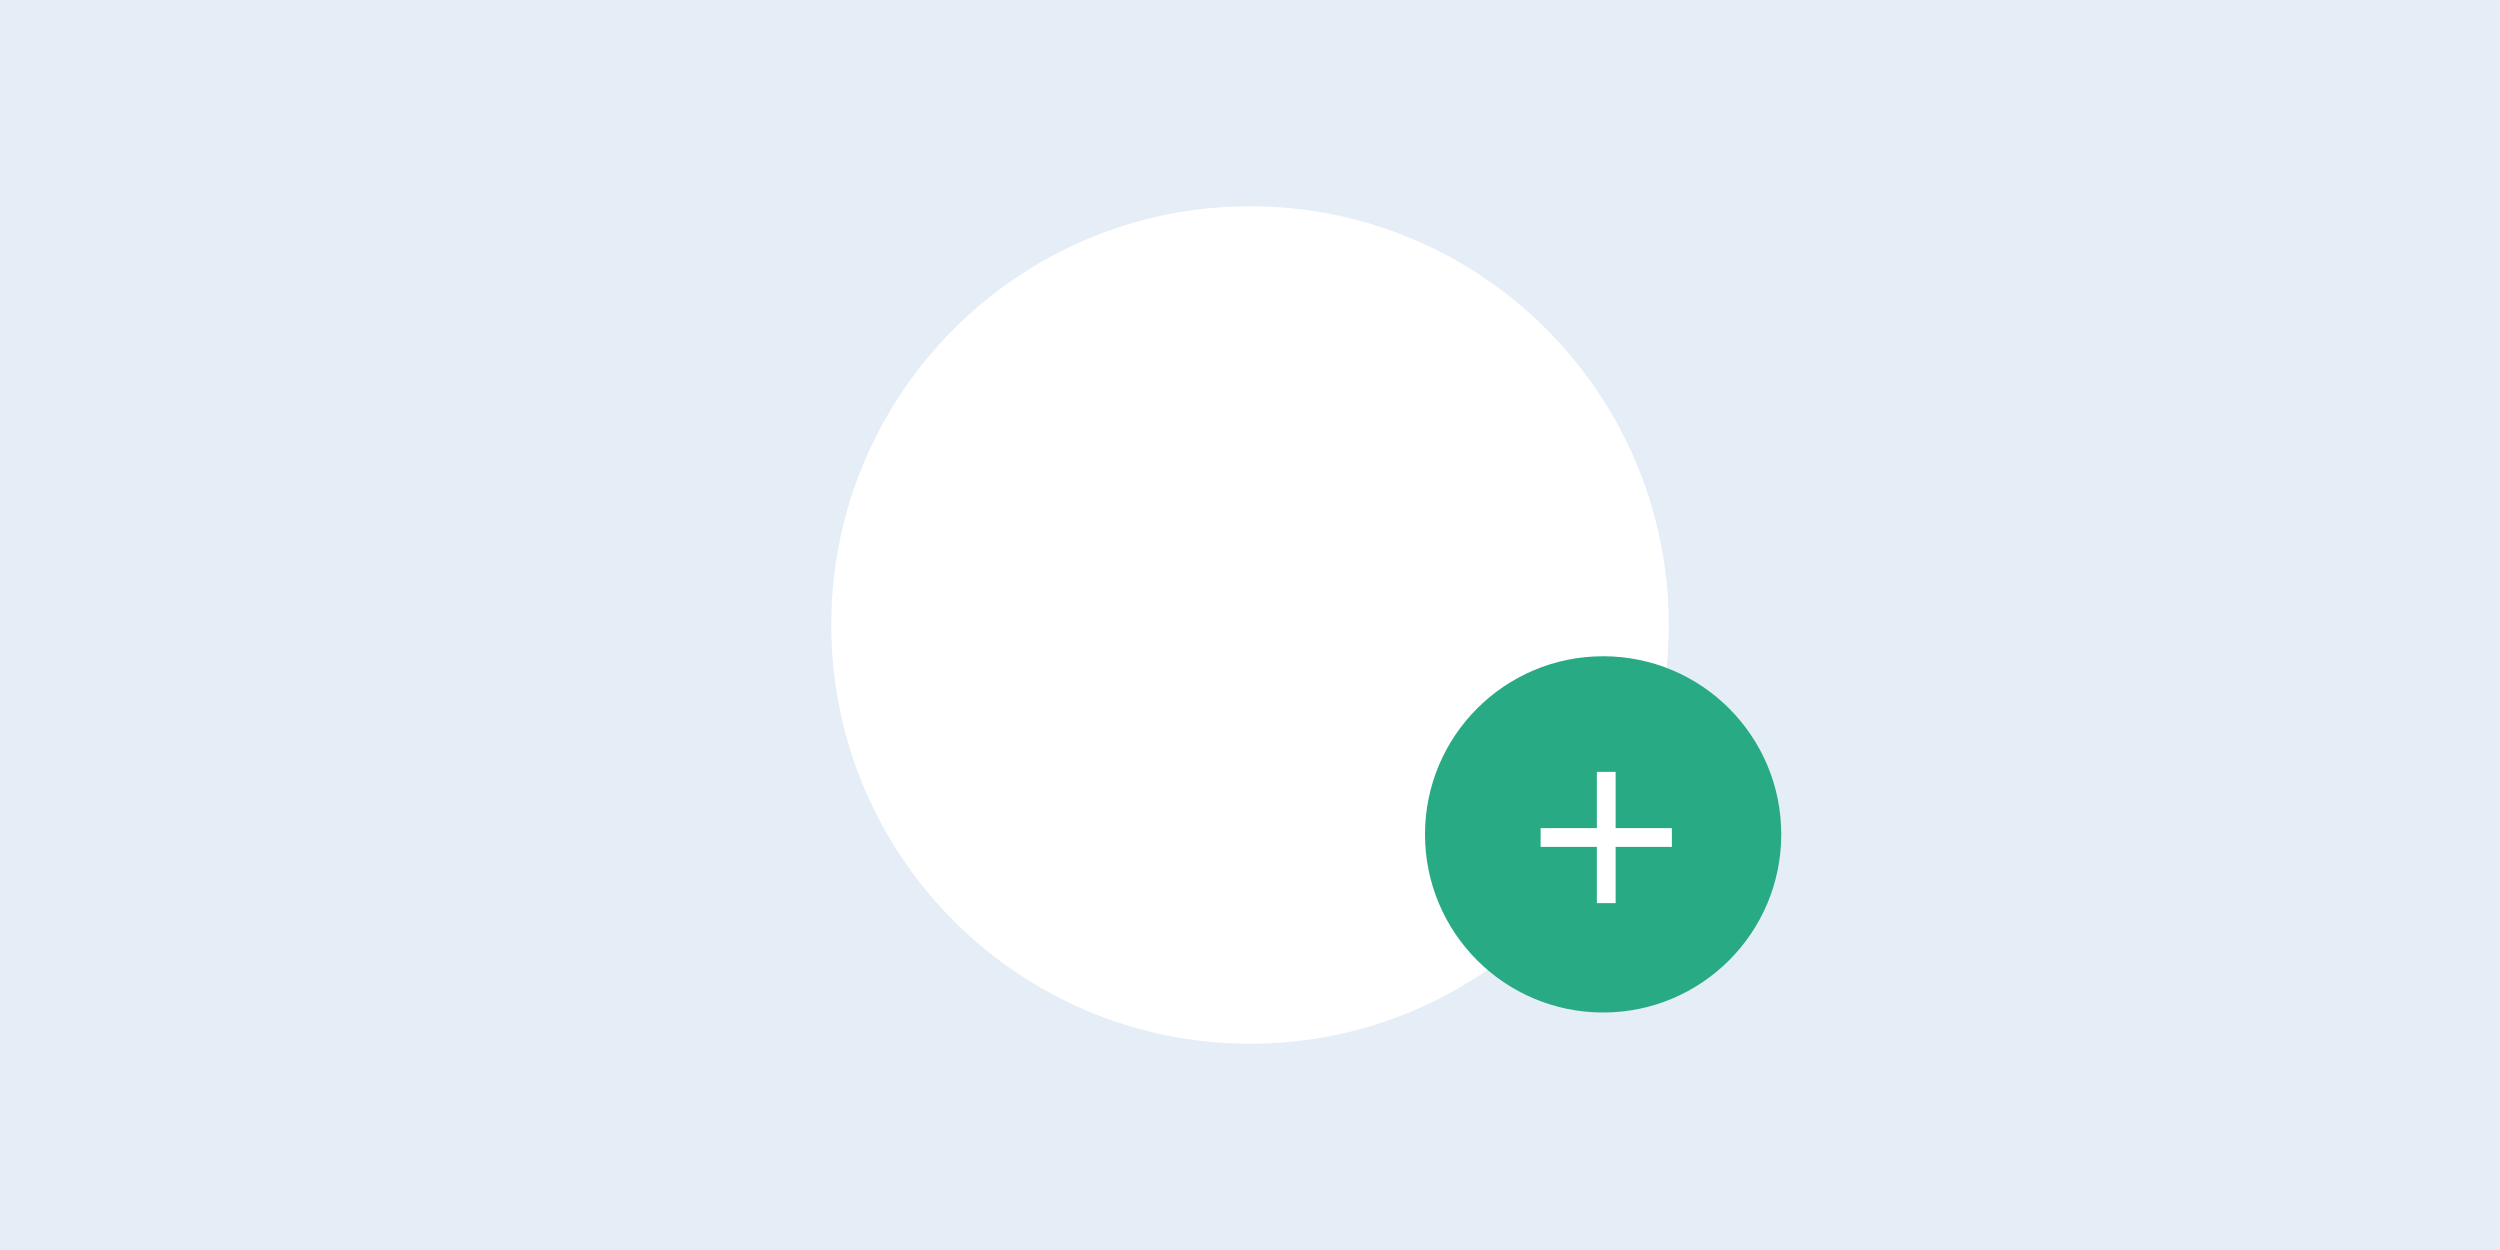
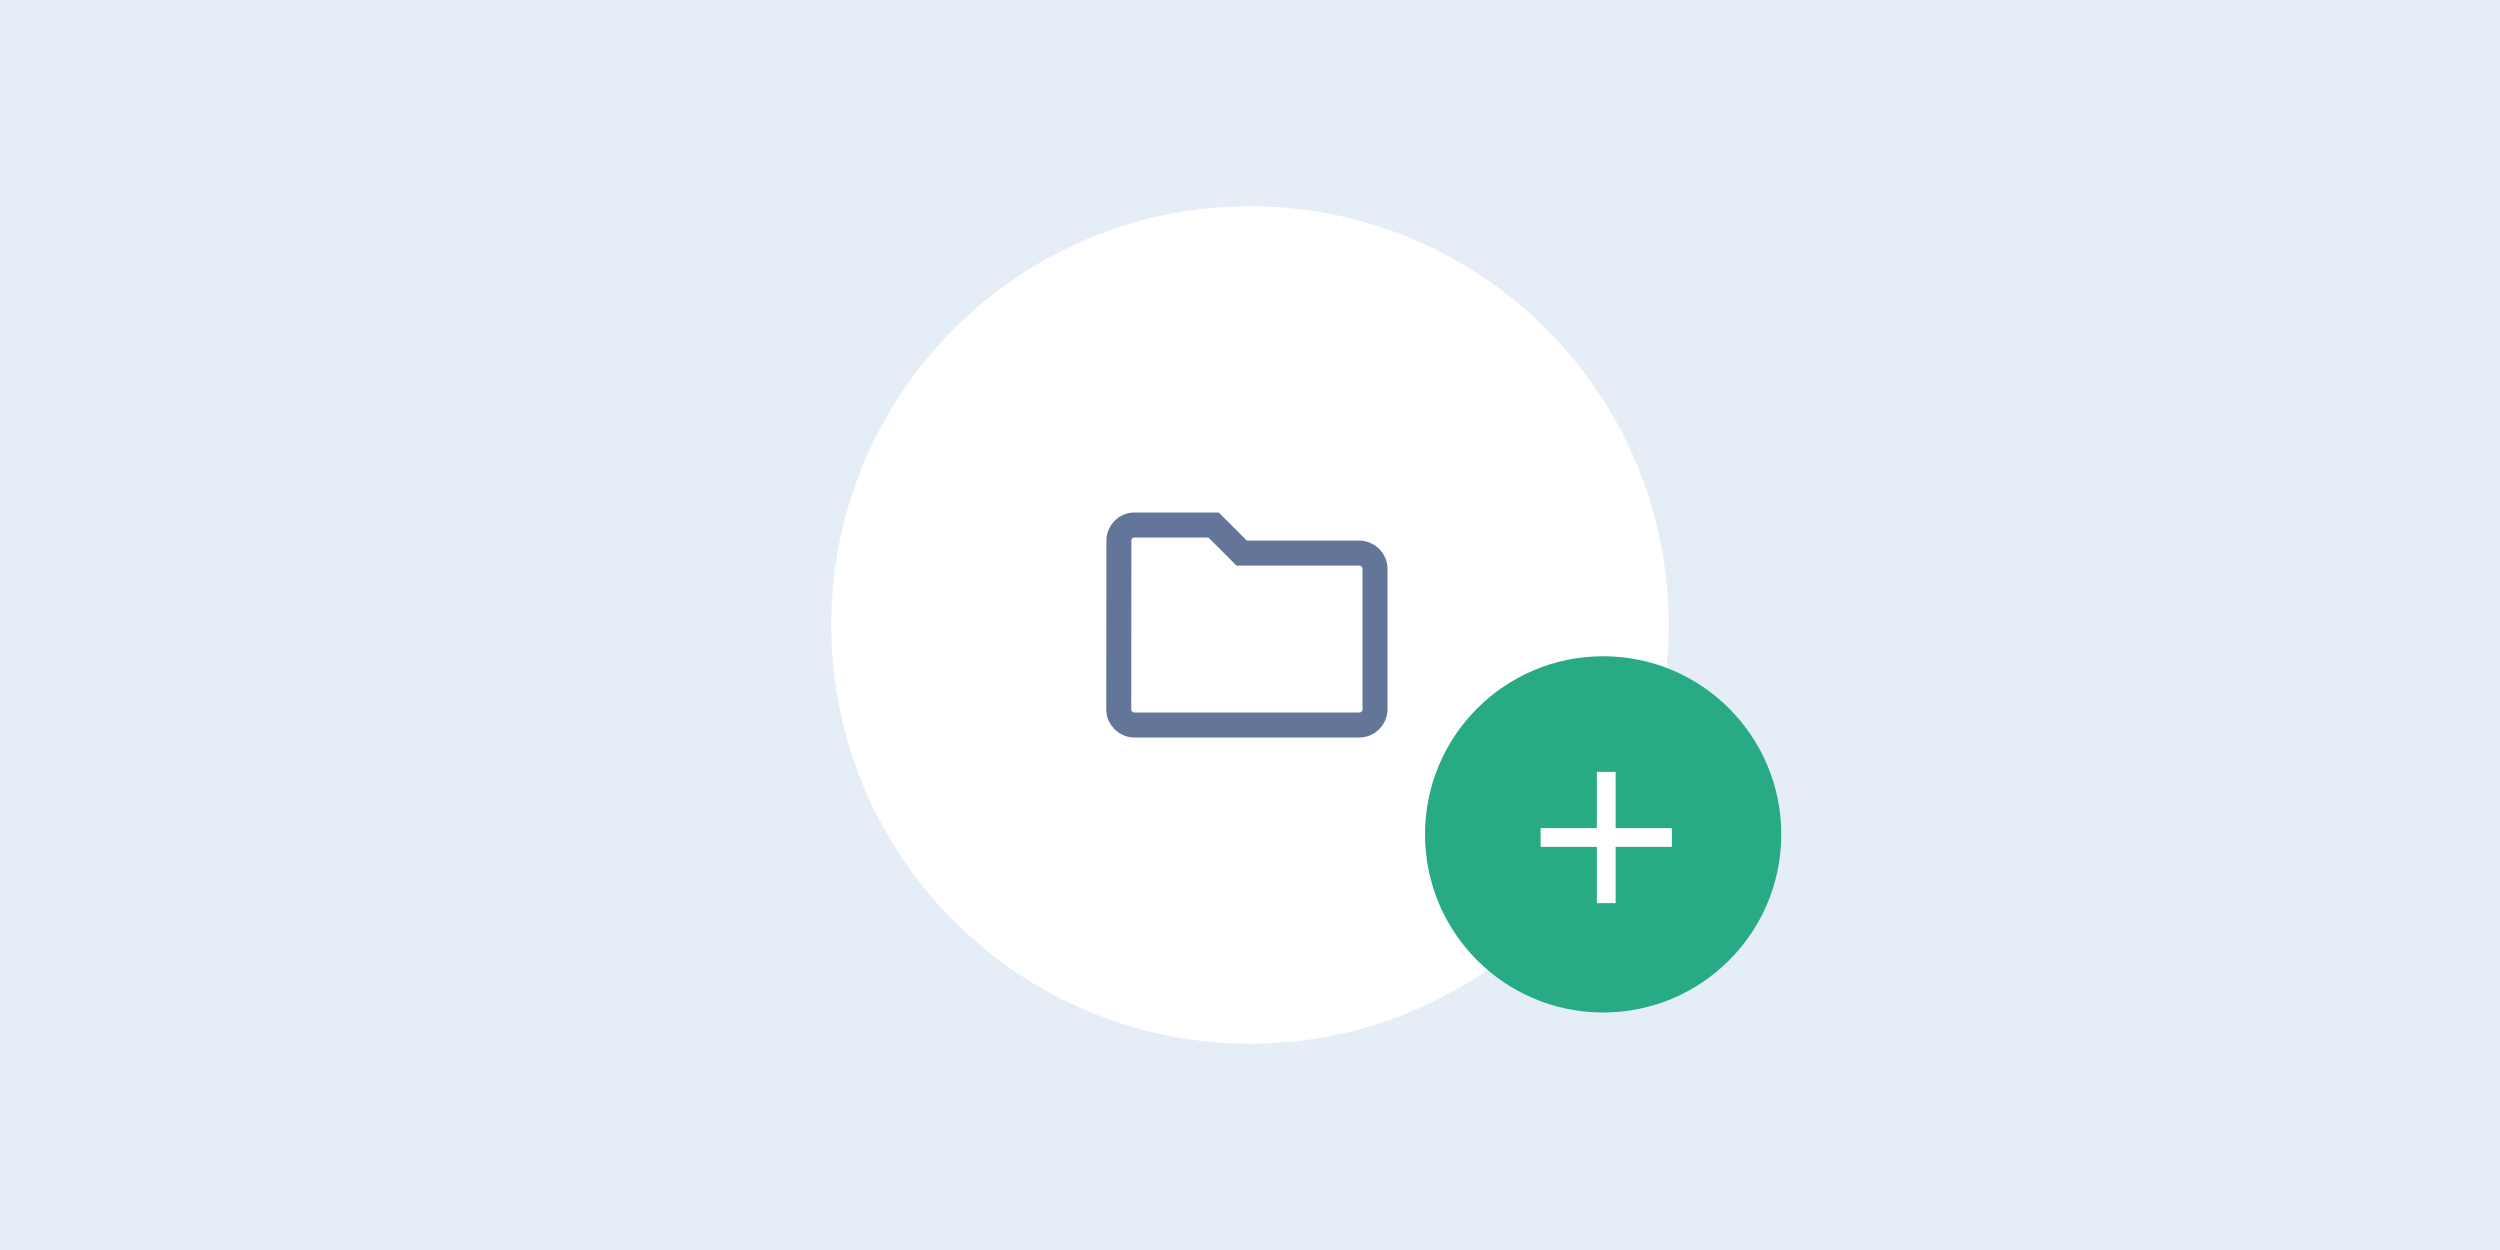
<svg xmlns="http://www.w3.org/2000/svg" fill="none" height="200" viewBox="0 0 400 200" width="400">
  <path d="m0 0h400v200h-400z" fill="#e5edf6" />
  <circle cx="200" cy="100" fill="#fff" r="67" />
+   <path d="m179.023 86.502v-.002c0-1.383 1.12-2.5 2.477-2.5h12.672l3.914 3.914.586.586h.828 18c1.37 0 2.5 1.13 2.5 2.5v22.5c0 1.37-1.13 2.5-2.5 2.5h-36c-1.37 0-2.5-1.129-2.5-2.499 0-.001 0-.001 0-.001z" stroke="#637599" stroke-width="4" />
  <circle cx="256.5" cy="133.5" fill="#28ab84" r="28.5" />
  <path d="m267.5 135.5h-9v9h-3v-9h-9v-3h9v-9h3v9h9z" fill="#fff" />
</svg>
